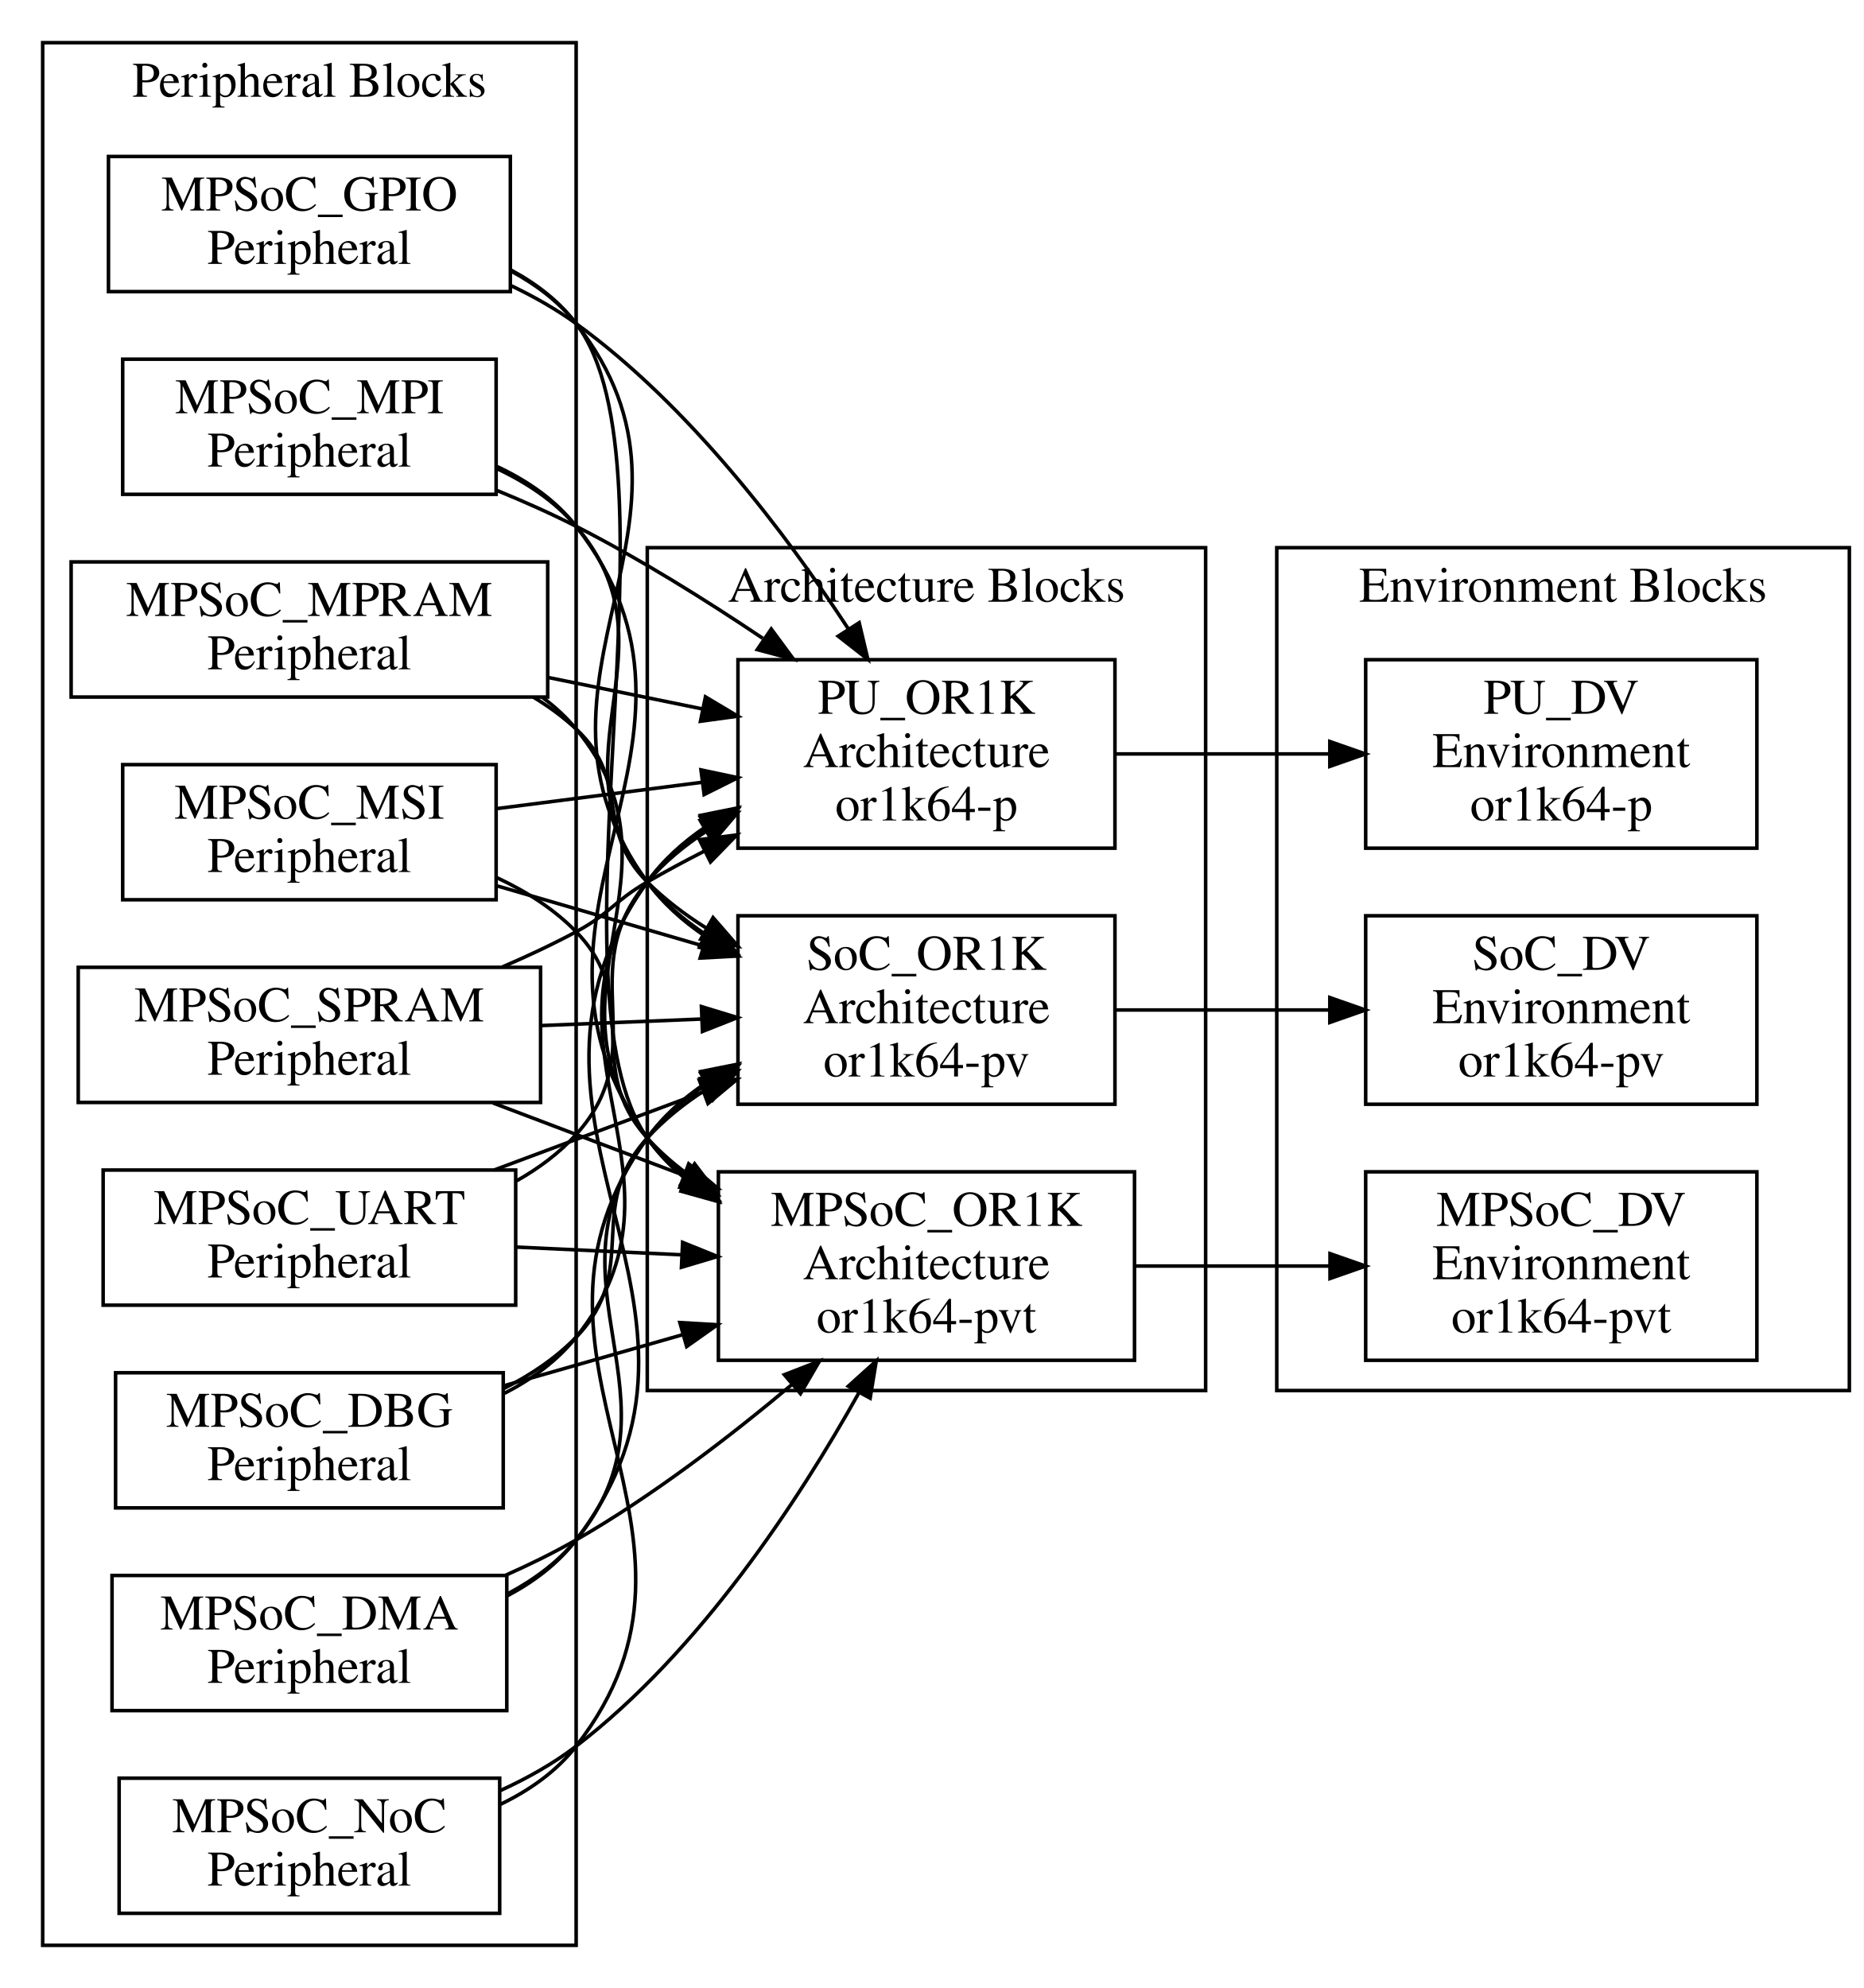
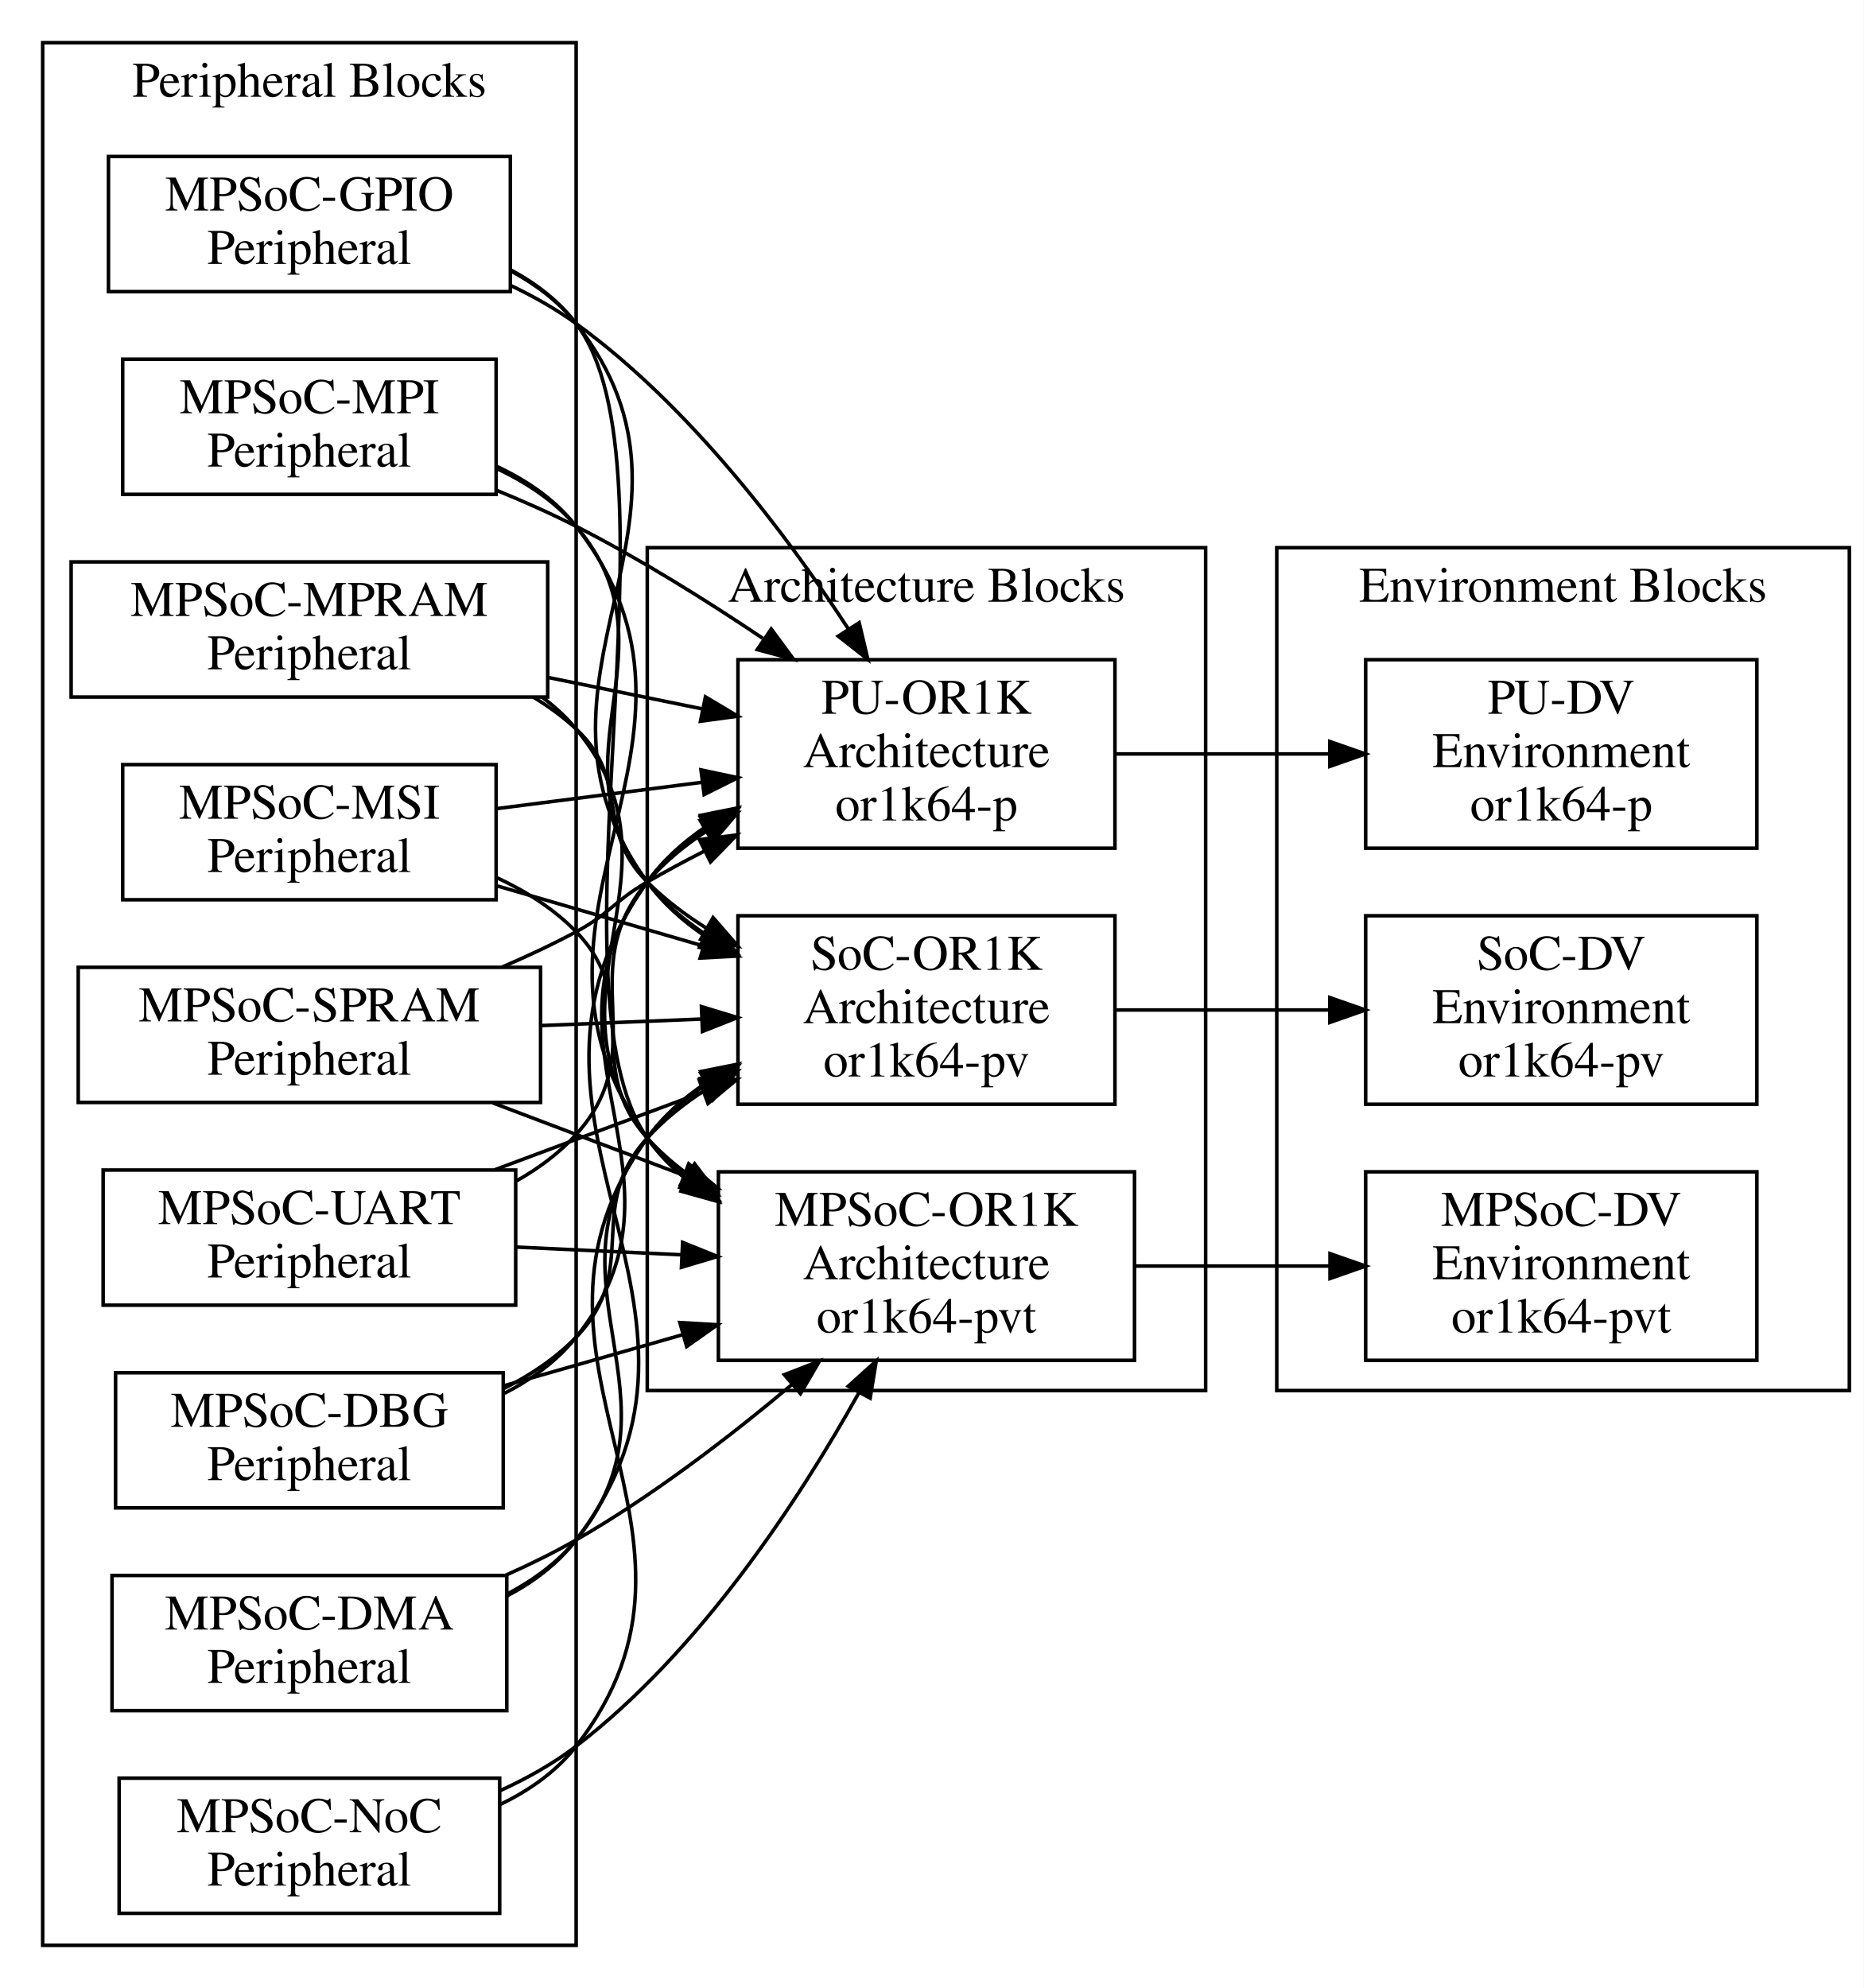
<svg xmlns="http://www.w3.org/2000/svg" width="524pt" height="559pt" viewBox="0.00 0.00 524.00 559.00">
  <g id="graph0" class="graph" transform="scale(1 1) rotate(0) translate(4 555)">
    <polygon fill="white" stroke="transparent" points="-4,4 -4,-555 520,-555 520,4 -4,4" />
    <g id="clust1" class="cluster">
      <polygon fill="none" stroke="black" points="8,-8 8,-543 158,-543 158,-8 8,-8" />
      <text text-anchor="middle" x="83" y="-527.8" font-family="Times,serif" font-size="14.00">Peripheral Blocks</text>
    </g>
    <g id="clust2" class="cluster">
      <polygon fill="none" stroke="black" points="178,-164 178,-401 335,-401 335,-164 178,-164" />
      <text text-anchor="middle" x="256.5" y="-385.8" font-family="Times,serif" font-size="14.00">Architecture Blocks</text>
    </g>
    <g id="clust3" class="cluster">
      <polygon fill="none" stroke="black" points="355,-164 355,-401 516,-401 516,-164 355,-164" />
      <text text-anchor="middle" x="435.5" y="-385.8" font-family="Times,serif" font-size="14.00">Environment Blocks</text>
    </g>
    <g id="node1" class="node">
      <polygon fill="none" stroke="black" points="28.5,-131 28.5,-169 137.5,-169 137.5,-131 28.5,-131" />
-       <text text-anchor="middle" x="83" y="-153.8" font-family="Times,serif" font-size="14.00">MPSoC_DBG</text>
+       <text text-anchor="middle" x="83" y="-153.8" font-family="Times,serif" font-size="14.00">MPSoC-DBG</text>
      <text text-anchor="middle" x="83" y="-138.8" font-family="Times,serif" font-size="14.00">Peripheral</text>
    </g>
    <g id="node10" class="node">
      <polygon fill="none" stroke="black" points="198,-172.5 198,-225.5 315,-225.5 315,-172.5 198,-172.5" />
-       <text text-anchor="middle" x="256.5" y="-210.3" font-family="Times,serif" font-size="14.00">MPSoC_OR1K</text>
+       <text text-anchor="middle" x="256.5" y="-210.3" font-family="Times,serif" font-size="14.00">MPSoC-OR1K</text>
      <text text-anchor="middle" x="256.5" y="-195.3" font-family="Times,serif" font-size="14.00">Architecture</text>
      <text text-anchor="middle" x="256.5" y="-180.3" font-family="Times,serif" font-size="14.00">or1k64-pvt</text>
    </g>
    <g id="edge1" class="edge">
      <path fill="none" stroke="black" d="M137.79,-165.37C153.72,-169.92 171.37,-174.96 188.05,-179.73" />
      <polygon fill="black" stroke="black" points="187.16,-183.11 197.74,-182.5 189.08,-176.38 187.16,-183.11" />
    </g>
    <g id="node11" class="node">
      <polygon fill="none" stroke="black" points="203.5,-244.5 203.5,-297.5 309.5,-297.5 309.5,-244.5 203.5,-244.5" />
-       <text text-anchor="middle" x="256.5" y="-282.3" font-family="Times,serif" font-size="14.00">SoC_OR1K</text>
+       <text text-anchor="middle" x="256.5" y="-282.3" font-family="Times,serif" font-size="14.00">SoC-OR1K</text>
      <text text-anchor="middle" x="256.5" y="-267.3" font-family="Times,serif" font-size="14.00">Architecture</text>
      <text text-anchor="middle" x="256.5" y="-252.3" font-family="Times,serif" font-size="14.00">or1k64-pv</text>
    </g>
    <g id="edge10" class="edge">
      <path fill="none" stroke="black" d="M137.57,-164.52C145.11,-168.31 152.24,-173.06 158,-179 176.4,-197.97 160.19,-215.47 178,-235 182.7,-240.16 188.29,-244.63 194.29,-248.5" />
      <polygon fill="black" stroke="black" points="192.9,-251.74 203.3,-253.75 196.42,-245.7 192.9,-251.74" />
    </g>
    <g id="node12" class="node">
      <polygon fill="none" stroke="black" points="203.5,-316.5 203.5,-369.5 309.5,-369.5 309.5,-316.5 203.5,-316.5" />
-       <text text-anchor="middle" x="256.5" y="-354.3" font-family="Times,serif" font-size="14.00">PU_OR1K</text>
+       <text text-anchor="middle" x="256.5" y="-354.3" font-family="Times,serif" font-size="14.00">PU-OR1K</text>
      <text text-anchor="middle" x="256.5" y="-339.3" font-family="Times,serif" font-size="14.00">Architecture</text>
      <text text-anchor="middle" x="256.5" y="-324.3" font-family="Times,serif" font-size="14.00">or1k64-p</text>
    </g>
    <g id="edge19" class="edge">
      <path fill="none" stroke="black" d="M137.86,-163.22C145.55,-167.19 152.65,-172.33 158,-179 194.03,-223.91 143.36,-261 178,-307 182.48,-312.95 188.18,-317.95 194.45,-322.14" />
      <polygon fill="black" stroke="black" points="192.91,-325.3 203.3,-327.37 196.47,-319.27 192.91,-325.3" />
    </g>
    <g id="node2" class="node">
      <polygon fill="none" stroke="black" points="27.5,-74 27.5,-112 138.5,-112 138.5,-74 27.5,-74" />
-       <text text-anchor="middle" x="83" y="-96.8" font-family="Times,serif" font-size="14.00">MPSoC_DMA</text>
+       <text text-anchor="middle" x="83" y="-96.8" font-family="Times,serif" font-size="14.00">MPSoC-DMA</text>
      <text text-anchor="middle" x="83" y="-81.8" font-family="Times,serif" font-size="14.00">Peripheral</text>
    </g>
    <g id="edge2" class="edge">
      <path fill="none" stroke="black" d="M138.23,-112.09C145.03,-115.11 151.78,-118.43 158,-122 179.41,-134.29 201.17,-150.98 218.68,-165.69" />
      <polygon fill="black" stroke="black" points="216.54,-168.45 226.42,-172.28 221.08,-163.13 216.54,-168.45" />
    </g>
    <g id="edge11" class="edge">
      <path fill="none" stroke="black" d="M138.86,-106.9C146.13,-110.77 152.84,-115.7 158,-122 190.32,-161.46 146.91,-194.57 178,-235 182.54,-240.9 188.28,-245.87 194.57,-250.05" />
      <polygon fill="black" stroke="black" points="193.04,-253.21 203.43,-255.27 196.59,-247.18 193.04,-253.21" />
    </g>
    <g id="edge20" class="edge">
      <path fill="none" stroke="black" d="M138.5,-106.2C146.01,-110.16 152.89,-115.31 158,-122 208.21,-187.71 129.83,-239.78 178,-307 182.4,-313.13 188.11,-318.25 194.43,-322.52" />
      <polygon fill="black" stroke="black" points="192.99,-325.73 203.38,-327.82 196.56,-319.71 192.99,-325.73" />
    </g>
    <g id="node3" class="node">
      <polygon fill="none" stroke="black" points="26.5,-473 26.5,-511 139.5,-511 139.5,-473 26.5,-473" />
-       <text text-anchor="middle" x="83" y="-495.8" font-family="Times,serif" font-size="14.00">MPSoC_GPIO</text>
+       <text text-anchor="middle" x="83" y="-495.8" font-family="Times,serif" font-size="14.00">MPSoC-GPIO</text>
      <text text-anchor="middle" x="83" y="-480.8" font-family="Times,serif" font-size="14.00">Peripheral</text>
    </g>
    <g id="edge3" class="edge">
      <path fill="none" stroke="black" d="M139.69,-479.06C146.76,-475.26 153.19,-470.35 158,-464 188.84,-423.28 148.67,-276.83 178,-235 181.19,-230.44 185.12,-226.45 189.48,-222.95" />
      <polygon fill="black" stroke="black" points="191.56,-225.77 197.76,-217.18 187.56,-220.03 191.56,-225.77" />
    </g>
    <g id="edge12" class="edge">
      <path fill="none" stroke="black" d="M139.84,-478.69C146.79,-474.95 153.15,-470.15 158,-464 201.56,-408.77 136.48,-363.78 178,-307 182.39,-300.99 188.04,-295.95 194.29,-291.74" />
      <polygon fill="black" stroke="black" points="196.31,-294.61 203.11,-286.49 192.73,-288.59 196.31,-294.61" />
    </g>
    <g id="edge21" class="edge">
      <path fill="none" stroke="black" d="M139.83,-474.62C146.23,-471.55 152.44,-468.03 158,-464 189.79,-440.96 216.95,-405 234.47,-378.27" />
      <polygon fill="black" stroke="black" points="237.58,-379.9 240.03,-369.59 231.69,-376.12 237.58,-379.9" />
    </g>
    <g id="node4" class="node">
      <polygon fill="none" stroke="black" points="30.5,-416 30.5,-454 135.5,-454 135.5,-416 30.5,-416" />
-       <text text-anchor="middle" x="83" y="-438.8" font-family="Times,serif" font-size="14.00">MPSoC_MPI</text>
+       <text text-anchor="middle" x="83" y="-438.8" font-family="Times,serif" font-size="14.00">MPSoC-MPI</text>
      <text text-anchor="middle" x="83" y="-423.8" font-family="Times,serif" font-size="14.00">Peripheral</text>
    </g>
    <g id="edge4" class="edge">
      <path fill="none" stroke="black" d="M135.82,-423.79C144.34,-419.79 152.26,-414.37 158,-407 205.33,-346.32 132.92,-297.37 178,-235 181.26,-230.49 185.23,-226.53 189.62,-223.05" />
      <polygon fill="black" stroke="black" points="191.71,-225.87 197.95,-217.31 187.73,-220.11 191.71,-225.87" />
    </g>
    <g id="edge13" class="edge">
      <path fill="none" stroke="black" d="M135.72,-423.23C144.14,-419.28 152.05,-414.02 158,-407 187.31,-372.43 149.97,-342.62 178,-307 182.54,-301.23 188.22,-296.34 194.44,-292.22" />
      <polygon fill="black" stroke="black" points="196.35,-295.15 203.18,-287.05 192.79,-289.12 196.35,-295.15" />
    </g>
    <g id="edge22" class="edge">
      <path fill="none" stroke="black" d="M135.59,-417.15C143.22,-414.03 150.9,-410.62 158,-407 175.81,-397.92 194.38,-386.33 210.48,-375.51" />
      <polygon fill="black" stroke="black" points="212.86,-378.13 219.15,-369.6 208.92,-372.34 212.86,-378.13" />
    </g>
    <g id="node5" class="node">
      <polygon fill="none" stroke="black" points="16,-359 16,-397 150,-397 150,-359 16,-359" />
-       <text text-anchor="middle" x="83" y="-381.8" font-family="Times,serif" font-size="14.00">MPSoC_MPRAM</text>
+       <text text-anchor="middle" x="83" y="-381.8" font-family="Times,serif" font-size="14.00">MPSoC-MPRAM</text>
      <text text-anchor="middle" x="83" y="-366.8" font-family="Times,serif" font-size="14.00">Peripheral</text>
    </g>
    <g id="edge5" class="edge">
      <path fill="none" stroke="black" d="M148.39,-358.99C151.94,-356.37 155.2,-353.39 158,-350 191.05,-310.01 146.44,-276.17 178,-235 181.25,-230.77 185.11,-227.01 189.35,-223.69" />
      <polygon fill="black" stroke="black" points="191.65,-226.35 197.91,-217.8 187.69,-220.58 191.65,-226.35" />
    </g>
    <g id="edge14" class="edge">
      <path fill="none" stroke="black" d="M145.99,-358.96C150.31,-356.34 154.38,-353.37 158,-350 173.44,-335.65 163.09,-321.9 178,-307 182.86,-302.14 188.51,-297.86 194.49,-294.1" />
      <polygon fill="black" stroke="black" points="196.5,-296.98 203.45,-288.98 193.03,-290.91 196.5,-296.98" />
    </g>
    <g id="edge23" class="edge">
      <path fill="none" stroke="black" d="M150.31,-364.47C164.49,-361.57 179.42,-358.53 193.44,-355.67" />
      <polygon fill="black" stroke="black" points="194.36,-359.05 203.46,-353.62 192.96,-352.19 194.36,-359.05" />
    </g>
    <g id="node6" class="node">
      <polygon fill="none" stroke="black" points="30.5,-302 30.5,-340 135.5,-340 135.5,-302 30.5,-302" />
-       <text text-anchor="middle" x="83" y="-324.8" font-family="Times,serif" font-size="14.00">MPSoC_MSI</text>
+       <text text-anchor="middle" x="83" y="-324.8" font-family="Times,serif" font-size="14.00">MPSoC-MSI</text>
      <text text-anchor="middle" x="83" y="-309.8" font-family="Times,serif" font-size="14.00">Peripheral</text>
    </g>
    <g id="edge6" class="edge">
      <path fill="none" stroke="black" d="M135.73,-308.2C143.95,-304.36 151.78,-299.41 158,-293 176.99,-273.44 159.74,-255.25 178,-235 181.3,-231.34 185.06,-228.02 189.09,-225.02" />
      <polygon fill="black" stroke="black" points="191.31,-227.74 197.69,-219.29 187.43,-221.92 191.31,-227.74" />
    </g>
    <g id="edge15" class="edge">
      <path fill="none" stroke="black" d="M135.92,-305.86C154.14,-300.55 174.78,-294.53 193.73,-289.01" />
      <polygon fill="black" stroke="black" points="194.84,-292.33 203.46,-286.17 192.88,-285.61 194.84,-292.33" />
    </g>
    <g id="edge24" class="edge">
      <path fill="none" stroke="black" d="M135.92,-327.66C154.06,-329.99 174.59,-332.62 193.47,-335.04" />
      <polygon fill="black" stroke="black" points="193.1,-338.52 203.46,-336.32 193.99,-331.58 193.1,-338.52" />
    </g>
    <g id="node7" class="node">
      <polygon fill="none" stroke="black" points="29.5,-17 29.5,-55 136.5,-55 136.5,-17 29.5,-17" />
-       <text text-anchor="middle" x="83" y="-39.8" font-family="Times,serif" font-size="14.00">MPSoC_NoC</text>
+       <text text-anchor="middle" x="83" y="-39.8" font-family="Times,serif" font-size="14.00">MPSoC-NoC</text>
      <text text-anchor="middle" x="83" y="-24.8" font-family="Times,serif" font-size="14.00">Peripheral</text>
    </g>
    <g id="edge7" class="edge">
      <path fill="none" stroke="black" d="M136.59,-51.47C144.17,-54.93 151.57,-59.07 158,-64 192.84,-90.68 220.65,-133.19 237.51,-163.37" />
      <polygon fill="black" stroke="black" points="234.52,-165.21 242.38,-172.31 240.67,-161.85 234.52,-165.21" />
    </g>
    <g id="edge16" class="edge">
      <path fill="none" stroke="black" d="M136.56,-47.57C144.8,-51.53 152.42,-56.85 158,-64 205.08,-124.32 133.16,-173 178,-235 182.42,-241.12 188.15,-246.22 194.49,-250.48" />
      <polygon fill="black" stroke="black" points="193.05,-253.7 203.44,-255.77 196.61,-247.67 193.05,-253.7" />
    </g>
    <g id="node8" class="node">
      <polygon fill="none" stroke="black" points="18,-245 18,-283 148,-283 148,-245 18,-245" />
-       <text text-anchor="middle" x="83" y="-267.8" font-family="Times,serif" font-size="14.00">MPSoC_SPRAM</text>
+       <text text-anchor="middle" x="83" y="-267.8" font-family="Times,serif" font-size="14.00">MPSoC-SPRAM</text>
      <text text-anchor="middle" x="83" y="-252.8" font-family="Times,serif" font-size="14.00">Peripheral</text>
    </g>
    <g id="edge8" class="edge">
      <path fill="none" stroke="black" d="M134.56,-244.88C142.41,-241.91 150.42,-238.87 158,-236 167.75,-232.31 178.05,-228.4 188.15,-224.57" />
      <polygon fill="black" stroke="black" points="189.65,-227.74 197.76,-220.92 187.17,-221.2 189.65,-227.74" />
    </g>
    <g id="edge17" class="edge">
      <path fill="none" stroke="black" d="M148.35,-266.63C162.96,-267.22 178.45,-267.86 192.98,-268.45" />
      <polygon fill="black" stroke="black" points="193.23,-271.96 203.36,-268.87 193.52,-264.97 193.23,-271.96" />
    </g>
    <g id="edge25" class="edge">
      <path fill="none" stroke="black" d="M137.24,-283.1C144.34,-286.15 151.43,-289.48 158,-293 167.56,-298.13 168.6,-301.58 178,-307 183.11,-309.94 188.49,-312.84 193.95,-315.63" />
      <polygon fill="black" stroke="black" points="192.65,-318.9 203.17,-320.22 195.78,-312.63 192.65,-318.9" />
    </g>
    <g id="node9" class="node">
      <polygon fill="none" stroke="black" points="25,-188 25,-226 141,-226 141,-188 25,-188" />
-       <text text-anchor="middle" x="83" y="-210.8" font-family="Times,serif" font-size="14.00">MPSoC_UART</text>
+       <text text-anchor="middle" x="83" y="-210.8" font-family="Times,serif" font-size="14.00">MPSoC-UART</text>
      <text text-anchor="middle" x="83" y="-195.8" font-family="Times,serif" font-size="14.00">Peripheral</text>
    </g>
    <g id="edge9" class="edge">
      <path fill="none" stroke="black" d="M141.11,-204.34C156.05,-203.64 172.31,-202.88 187.76,-202.16" />
      <polygon fill="black" stroke="black" points="187.94,-205.66 197.76,-201.69 187.61,-198.66 187.94,-205.66" />
    </g>
    <g id="edge18" class="edge">
      <path fill="none" stroke="black" d="M134.99,-226.03C153.41,-232.9 174.39,-240.73 193.64,-247.91" />
      <polygon fill="black" stroke="black" points="192.63,-251.27 203.22,-251.49 195.07,-244.71 192.63,-251.27" />
    </g>
    <g id="edge26" class="edge">
      <path fill="none" stroke="black" d="M141.27,-222.97C147.5,-226.5 153.28,-230.78 158,-236 180.01,-260.3 156.75,-282.04 178,-307 182.69,-312.51 188.42,-317.23 194.6,-321.26" />
      <polygon fill="black" stroke="black" points="192.88,-324.31 203.27,-326.34 196.41,-318.27 192.88,-324.31" />
    </g>
    <g id="node13" class="node">
      <polygon fill="none" stroke="black" points="380,-172.5 380,-225.5 490,-225.5 490,-172.5 380,-172.5" />
-       <text text-anchor="middle" x="435" y="-210.3" font-family="Times,serif" font-size="14.00">MPSoC_DV</text>
+       <text text-anchor="middle" x="435" y="-210.3" font-family="Times,serif" font-size="14.00">MPSoC-DV</text>
      <text text-anchor="middle" x="435" y="-195.3" font-family="Times,serif" font-size="14.00">Environment</text>
      <text text-anchor="middle" x="435" y="-180.3" font-family="Times,serif" font-size="14.00">or1k64-pvt</text>
    </g>
    <g id="edge29" class="edge">
      <path fill="none" stroke="black" d="M315.29,-199C332.69,-199 351.89,-199 369.68,-199" />
      <polygon fill="black" stroke="black" points="369.97,-202.5 379.97,-199 369.97,-195.5 369.97,-202.5" />
    </g>
    <g id="node14" class="node">
      <polygon fill="none" stroke="black" points="380,-244.5 380,-297.5 490,-297.5 490,-244.5 380,-244.5" />
-       <text text-anchor="middle" x="435" y="-282.3" font-family="Times,serif" font-size="14.00">SoC_DV</text>
+       <text text-anchor="middle" x="435" y="-282.3" font-family="Times,serif" font-size="14.00">SoC-DV</text>
      <text text-anchor="middle" x="435" y="-267.3" font-family="Times,serif" font-size="14.00">Environment</text>
      <text text-anchor="middle" x="435" y="-252.3" font-family="Times,serif" font-size="14.00">or1k64-pv</text>
    </g>
    <g id="edge28" class="edge">
      <path fill="none" stroke="black" d="M309.5,-271C328.38,-271 349.93,-271 369.74,-271" />
      <polygon fill="black" stroke="black" points="369.92,-274.5 379.92,-271 369.92,-267.5 369.92,-274.5" />
    </g>
    <g id="node15" class="node">
      <polygon fill="none" stroke="black" points="380,-316.5 380,-369.5 490,-369.5 490,-316.5 380,-316.5" />
-       <text text-anchor="middle" x="435" y="-354.3" font-family="Times,serif" font-size="14.00">PU_DV</text>
+       <text text-anchor="middle" x="435" y="-354.3" font-family="Times,serif" font-size="14.00">PU-DV</text>
      <text text-anchor="middle" x="435" y="-339.3" font-family="Times,serif" font-size="14.00">Environment</text>
      <text text-anchor="middle" x="435" y="-324.3" font-family="Times,serif" font-size="14.00">or1k64-p</text>
    </g>
    <g id="edge27" class="edge">
      <path fill="none" stroke="black" d="M309.5,-343C328.38,-343 349.93,-343 369.74,-343" />
      <polygon fill="black" stroke="black" points="369.92,-346.5 379.92,-343 369.92,-339.5 369.92,-346.5" />
    </g>
  </g>
</svg>
